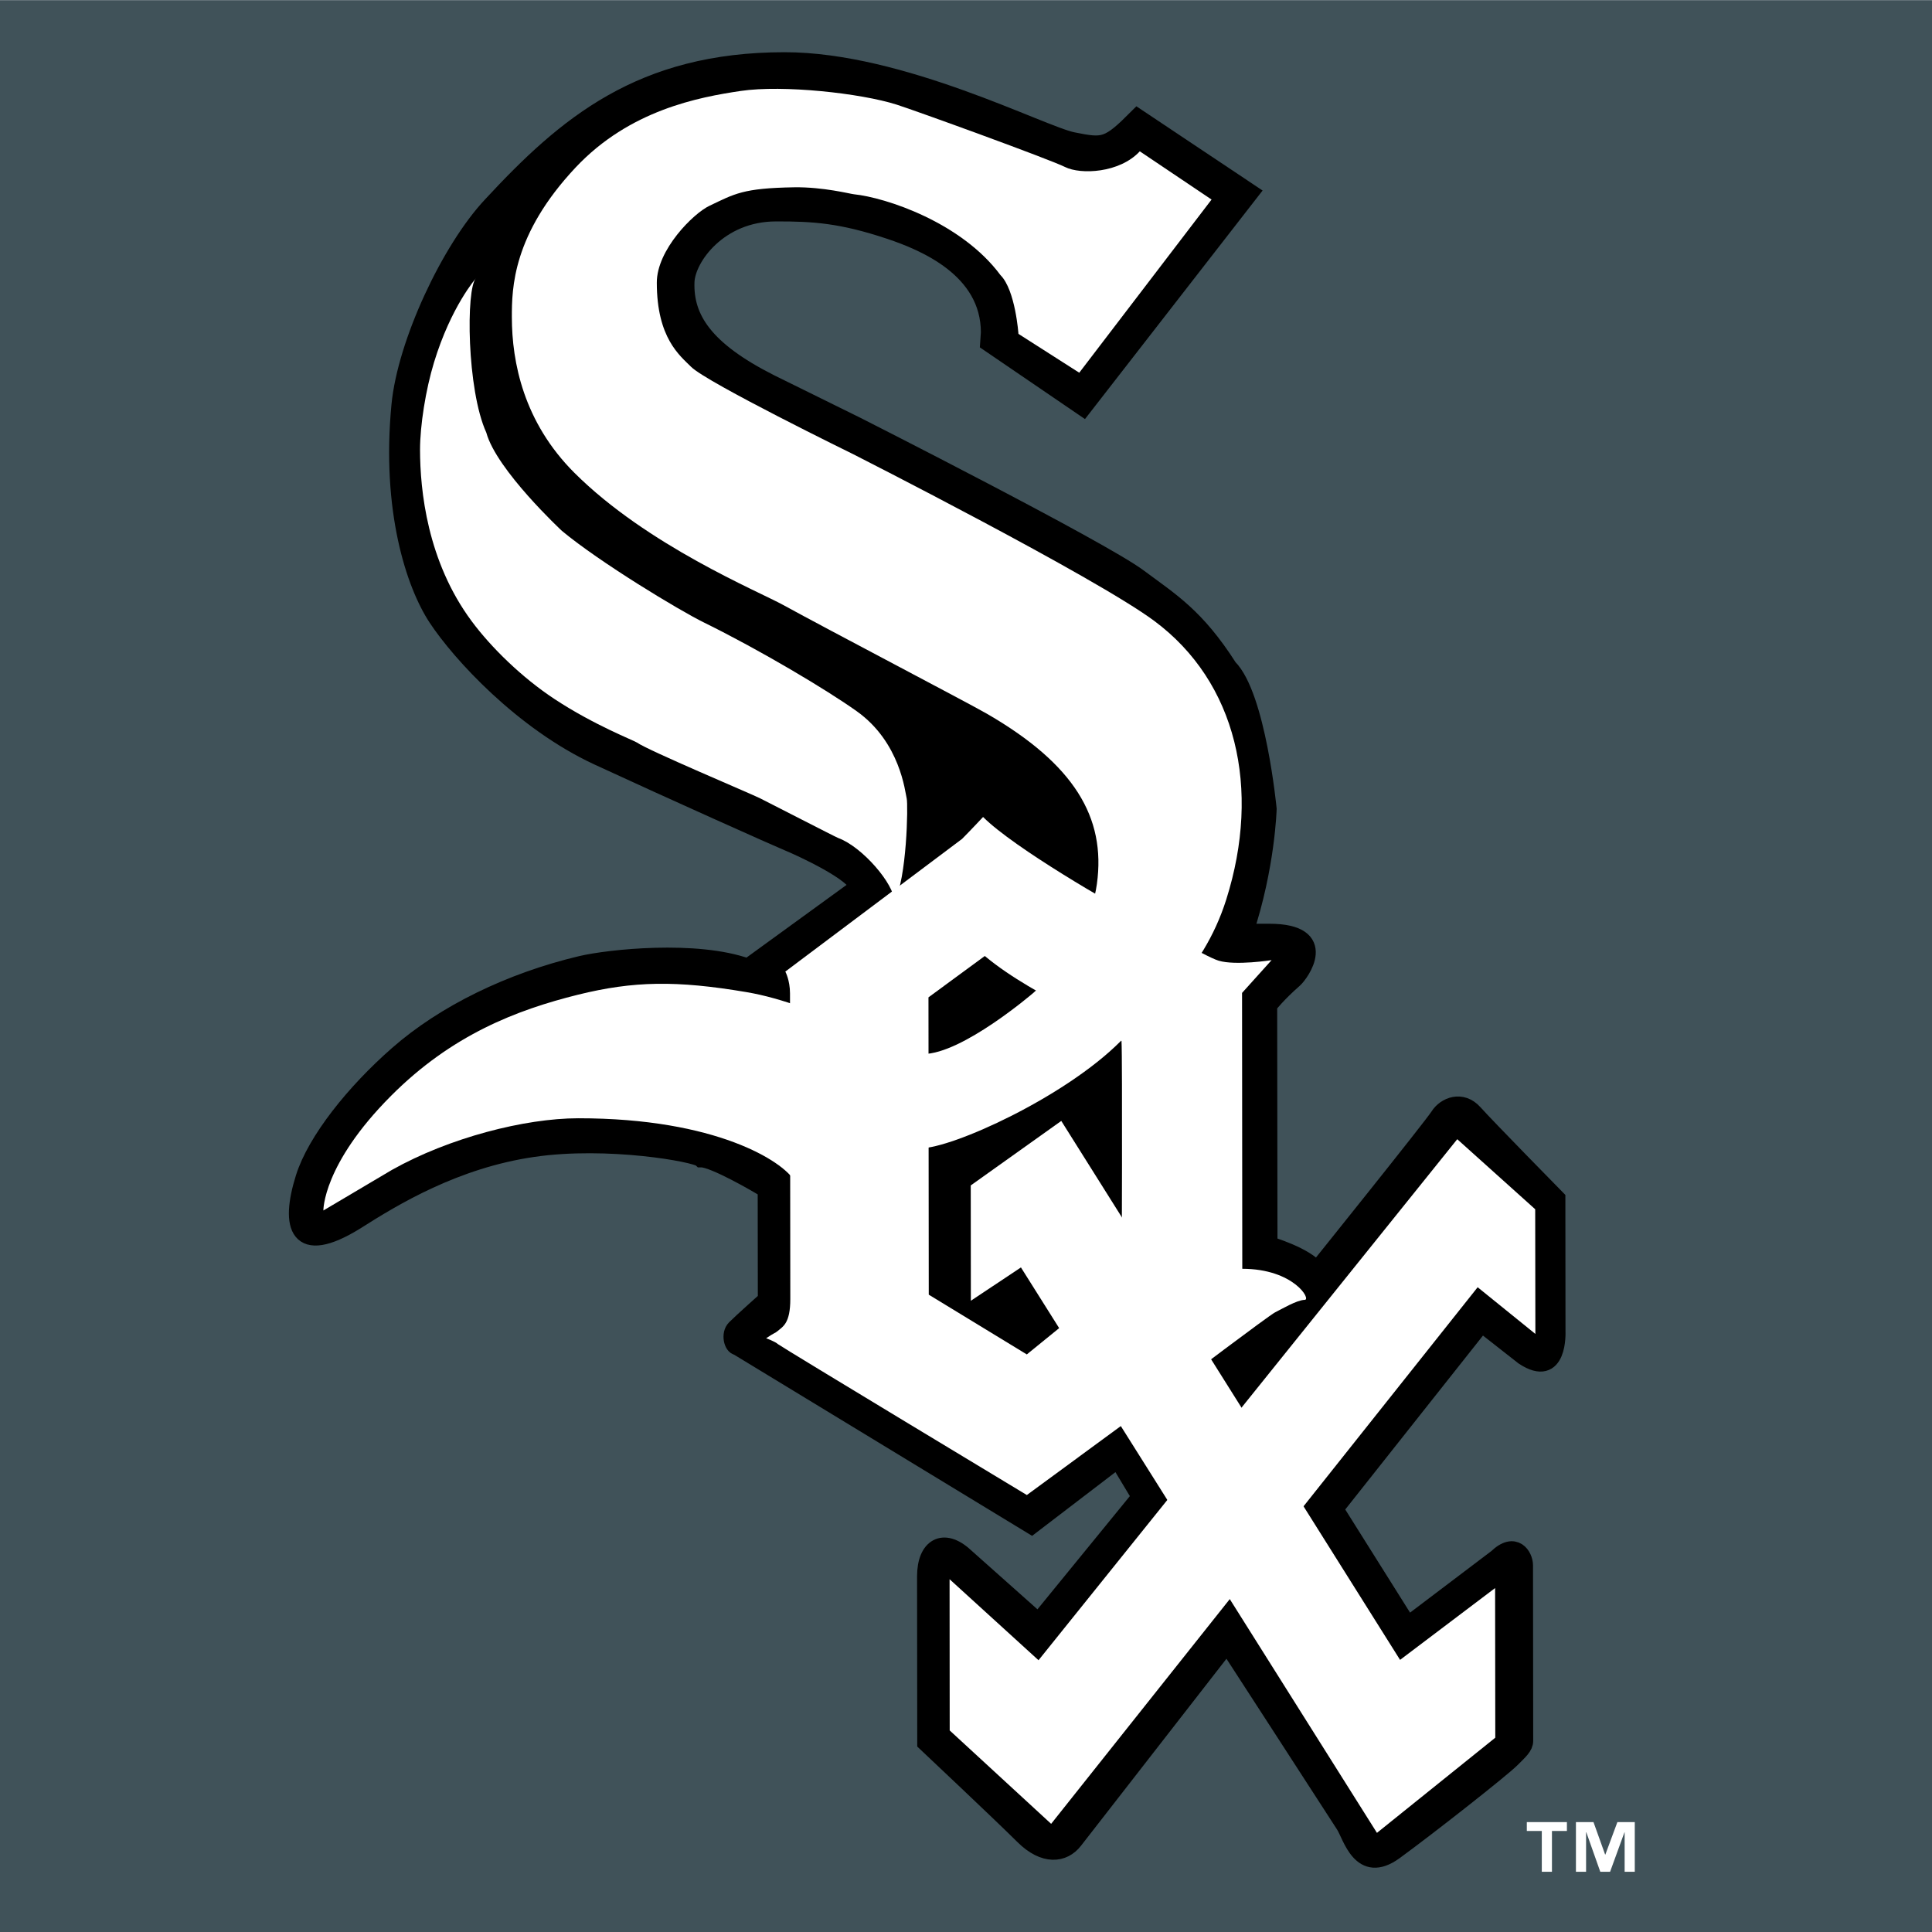
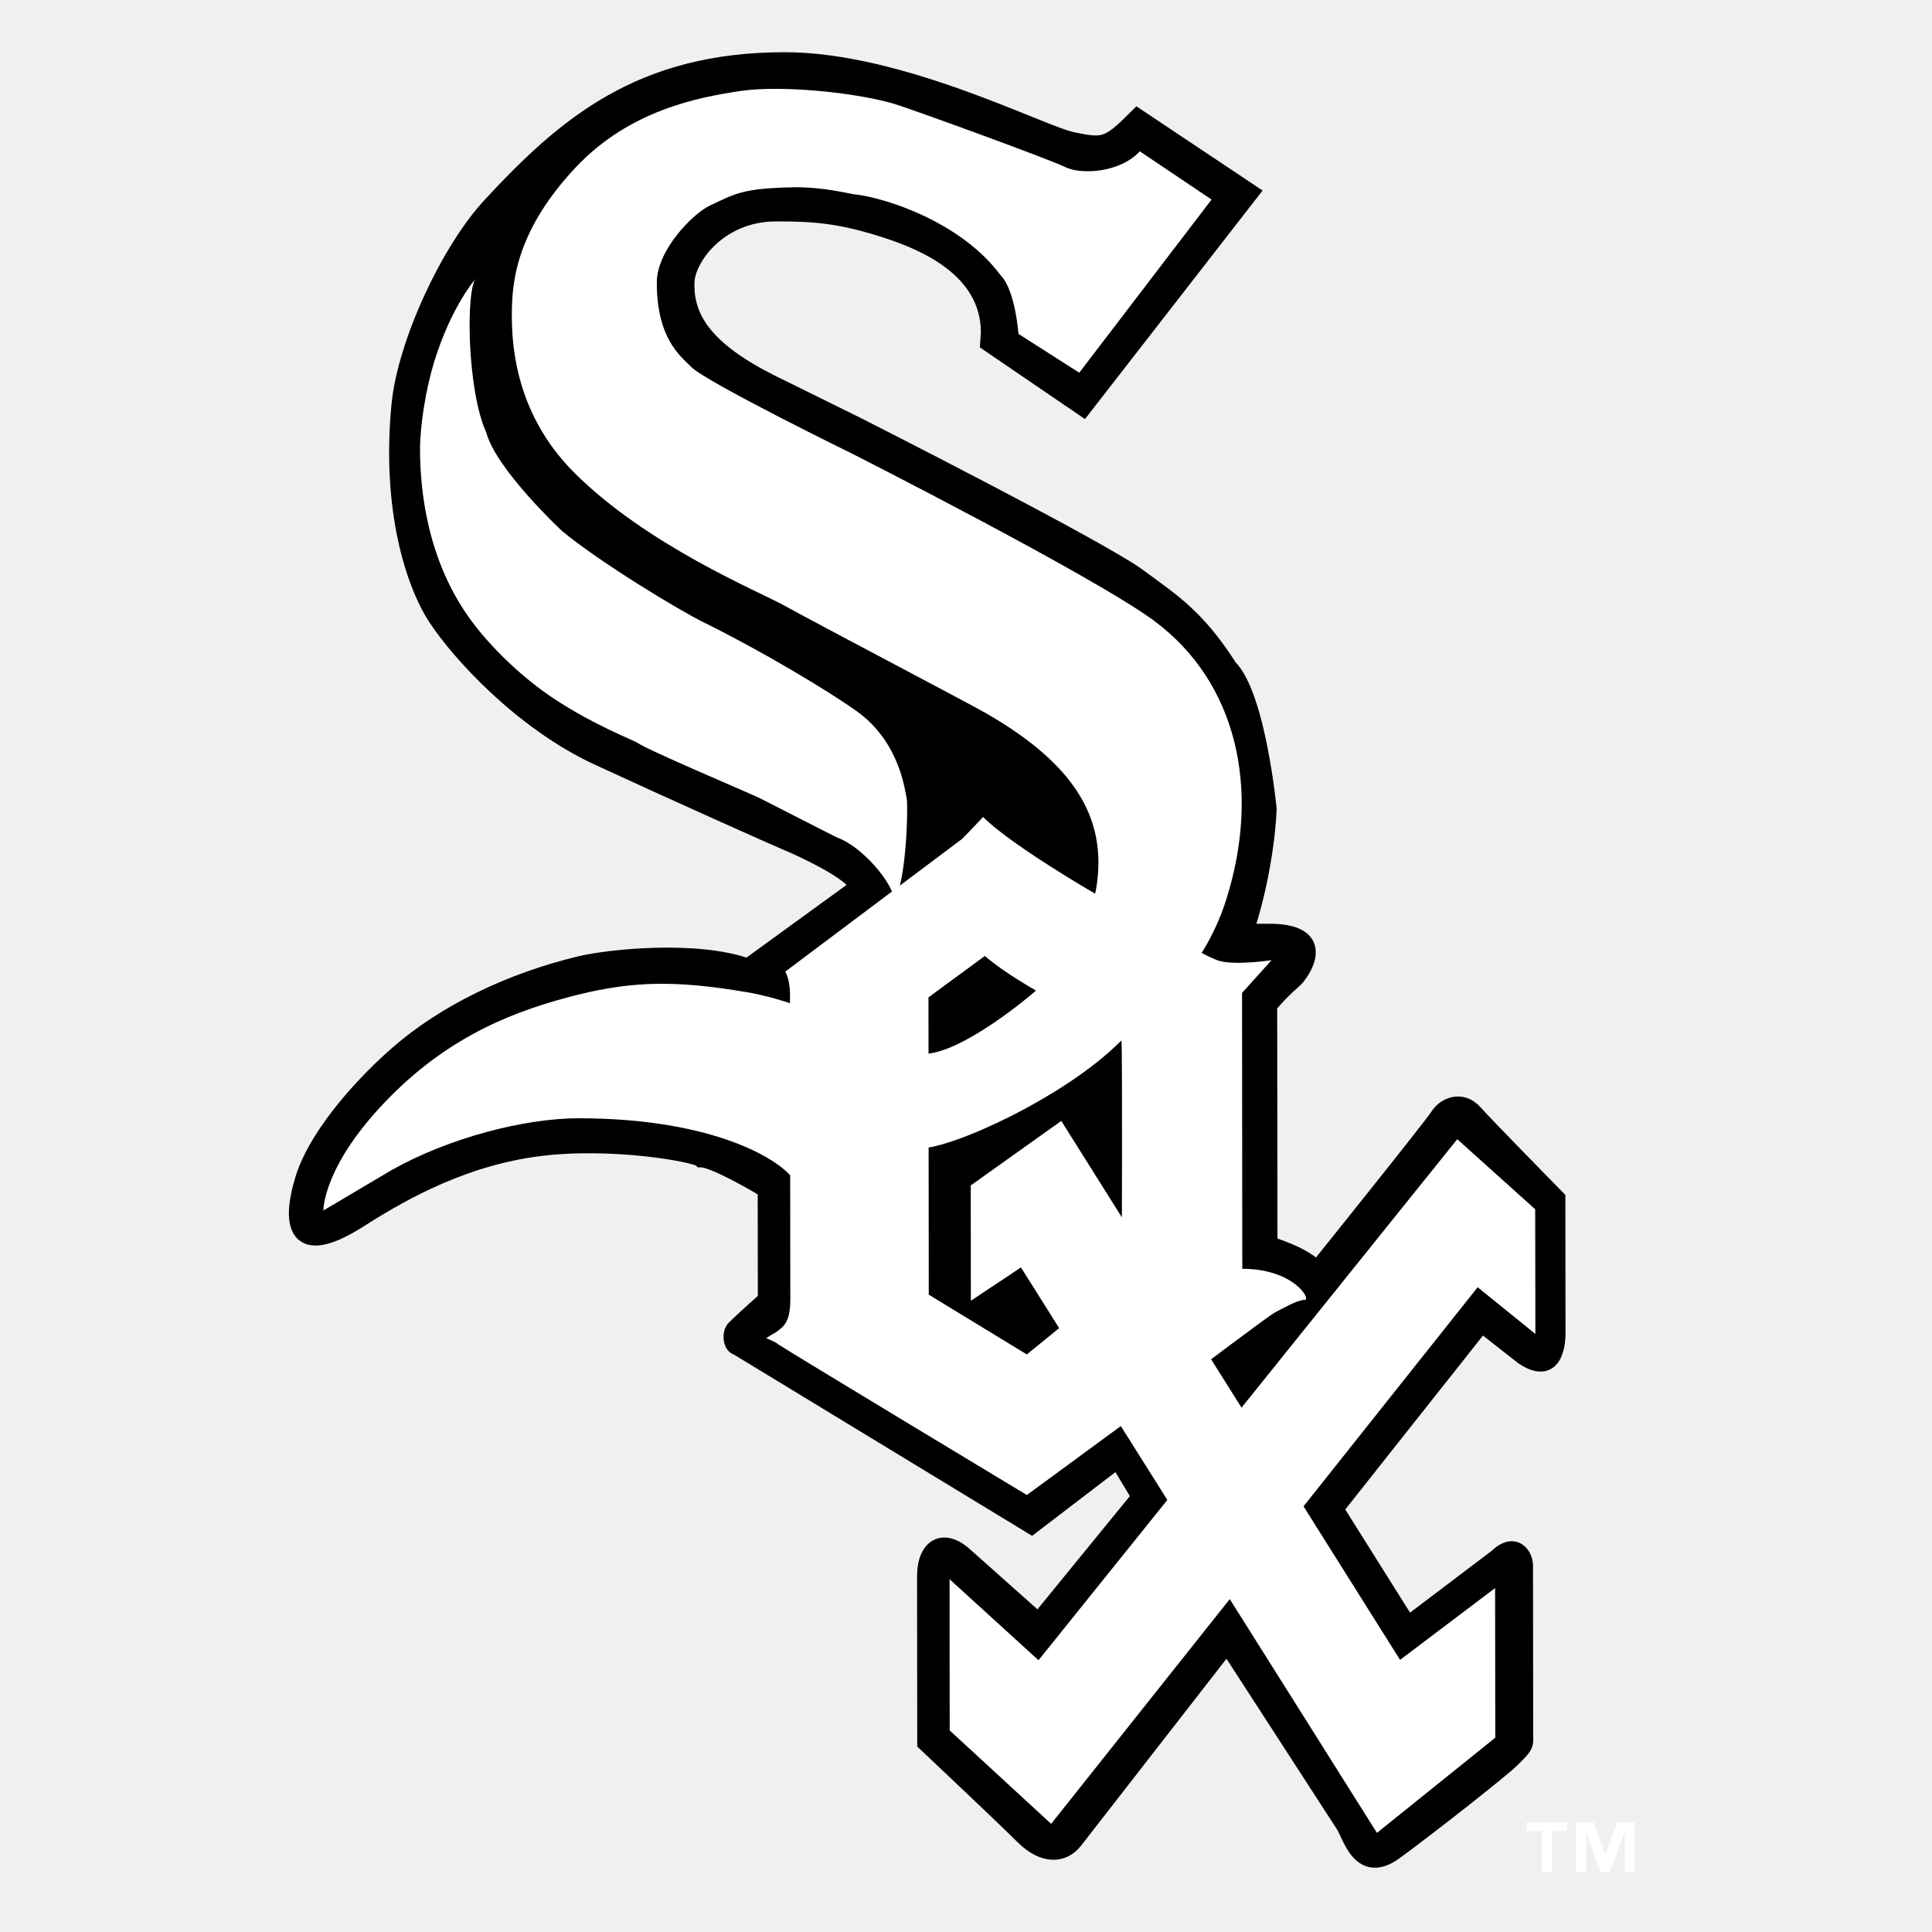
<svg xmlns="http://www.w3.org/2000/svg" version="1.1" id="Layer_1" x="0px" y="0px" width="250px" height="250px" viewBox="0 0 250 250" style="enable-background:new 0 0 250 250;" xml:space="preserve">
  <g>
-     <rect y="0.02" style="fill:#405259;" width="250" height="250" />
+     <rect y="0.02" style="fill:#40525900;" width="250" height="250" />
    <path d="M197.319,225.255c0,0.785-0.68,1.357-1.717,2.396c-1.274,1.281-10.682,8.682-15.114,11.917   c-4.433,3.228-5.653-1.983-6.554-3.388c-1.915-2.976-15.151-23.392-15.151-23.392s-18.334,23.567-19.745,25.383   c-1.403,1.823-3.929,2.121-6.649-0.595c-2.678-2.671-12.623-12.039-12.623-12.039s-0.015-17.586-0.023-21.561   c0-3.838,2.354-5.196,5.139-2.625l9.487,8.445l13.146-16.105l-2.877-4.783l-11.153,8.529L95.409,174.29   c-0.652-0.054-1.06-1.671-0.301-2.426c0.854-0.862,4.032-3.692,4.032-3.692l-0.019-14.222c-1.106-0.702-6.756-3.968-8.373-3.968   c-0.679-0.687-12.093-2.762-21.771-1.342c-10.083,1.465-18.013,6.286-22.896,9.392c-7.656,4.745-8.732,0.663-6.76-5.623   c1.507-4.822,6.52-11.093,12.116-15.991c6.035-5.295,14.557-9.468,23.754-11.65c3.582-0.847,14.923-2.067,21.583,0.344l14.179-10.3   c0-1.725-7.48-5.158-8.983-5.768c-1.446-0.595-14.896-6.607-24.612-11.101c-9.743-4.517-17.838-13.367-20.867-17.967   c-2.861-4.341-6.062-13.977-4.764-27.527c0.771-8.057,6.466-20.203,11.837-25.925c9.67-10.429,19.378-18.677,37.933-18.692   c15.129-0.015,33.284,9.544,37.327,10.346c4.028,0.809,4.532,0.809,8.362-3.037l14.633,9.766l-21.652,27.862l-12.26-8.362   l0.095-1.389c-0.008-8.186-8.403-11.642-12.867-13.138c-6.256-2.09-9.888-2.319-14.725-2.304c-7.366,0-11.509,5.783-11.62,8.903   c-0.172,4.738,2.457,8.766,10.833,13.008l11.2,5.524c0,0,31.647,16.022,36.53,19.668c4.135,3.083,7.431,5.028,11.673,11.673   c3.685,3.685,5.096,18.326,5.096,18.326s-0.198,7.461-3.013,15.938l3.128-0.007c8.064-0.008,4.035,5.447,3.234,6.149   c-2.144,1.877-3.28,3.342-3.28,3.342l0.038,30.952c0,0,4.791,1.404,6.149,3.273c0,0,14.907-18.555,15.762-19.913   c0.87-1.381,3.021-2.228,4.639-0.411c1.618,1.815,10.704,11.063,10.704,11.063l0.016,17.212c0,0,0.313,6.386-4.372,3.28   l-5.409-4.242l-18.959,23.941l9.415,14.984l11.489-8.698c2.381-2.304,3.632-0.198,3.632,1.008" />
    <path style="fill:none;stroke:#000000;stroke-width:2.152;" d="M197.319,225.255c0,0.785-0.68,1.357-1.717,2.396   c-1.274,1.281-10.682,8.682-15.114,11.917c-4.433,3.228-5.653-1.983-6.554-3.388c-1.915-2.976-15.151-23.392-15.151-23.392   s-18.334,23.567-19.745,25.383c-1.403,1.823-3.929,2.121-6.649-0.595c-2.678-2.671-12.623-12.039-12.623-12.039   s-0.015-17.586-0.023-21.561c0-3.838,2.354-5.196,5.139-2.625l9.487,8.445l13.146-16.105l-2.877-4.783l-11.153,8.529L95.409,174.29   c-0.652-0.054-1.06-1.671-0.301-2.426c0.854-0.862,4.032-3.692,4.032-3.692l-0.019-14.222c-1.106-0.702-6.756-3.968-8.373-3.968   c-0.679-0.687-12.093-2.762-21.771-1.342c-10.083,1.465-18.013,6.286-22.896,9.392c-7.656,4.745-8.732,0.663-6.76-5.623   c1.507-4.822,6.52-11.093,12.116-15.991c6.035-5.295,14.557-9.468,23.754-11.65c3.582-0.847,14.923-2.067,21.583,0.344l14.179-10.3   c0-1.725-7.48-5.158-8.983-5.768c-1.446-0.595-14.896-6.607-24.612-11.101c-9.743-4.517-17.838-13.367-20.867-17.967   c-2.861-4.341-6.062-13.977-4.764-27.527c0.771-8.057,6.466-20.203,11.837-25.925c9.67-10.429,19.378-18.677,37.933-18.692   c15.129-0.015,33.284,9.544,37.327,10.346c4.028,0.809,4.532,0.809,8.362-3.037l14.633,9.766l-21.652,27.862l-12.26-8.362   l0.095-1.389c-0.008-8.186-8.403-11.642-12.867-13.138c-6.256-2.09-9.888-2.319-14.725-2.304c-7.366,0-11.509,5.783-11.62,8.903   c-0.172,4.738,2.457,8.766,10.833,13.008l11.2,5.524c0,0,31.647,16.022,36.53,19.668c4.135,3.083,7.431,5.028,11.673,11.673   c3.685,3.685,5.096,18.326,5.096,18.326s-0.198,7.461-3.013,15.938l3.128-0.007c8.064-0.008,4.035,5.447,3.234,6.149   c-2.144,1.877-3.28,3.342-3.28,3.342l0.038,30.952c0,0,4.791,1.404,6.149,3.273c0,0,14.907-18.555,15.762-19.913   c0.87-1.381,3.021-2.228,4.639-0.411c1.618,1.815,10.704,11.063,10.704,11.063l0.016,17.212c0,0,0.313,6.386-4.372,3.28   l-5.409-4.242l-18.959,23.941l9.415,14.984l11.489-8.698c2.381-2.304,3.632-0.198,3.632,1.008L197.319,225.255z" />
    <path style="fill:#FFFFFF;" d="M72.716,68.699c4.921,4.089,15.209,10.3,18.368,11.849c7.366,3.624,15.942,8.751,19.775,11.482   c5.653,4.028,6.26,10.482,6.466,11.284c0.202,0.801,0.015,10.49-1.598,13.313c-0.004-2.22-4.139-7.049-7.271-8.194   c-0.335-0.122-8.88-4.524-10.09-5.127c-1.213-0.61-14.526-6.21-15.938-7.217c-0.354-0.259-5.535-2.243-10.669-5.63   c-4.208-2.77-8.194-6.661-10.731-10.086c-5.752-7.751-6.668-16.937-6.676-22.171c0-3.128,0.725-7.751,1.809-11.307   C58.373,39.639,61.592,36,61.592,36c-1.309,1.32-1.194,14.427,1.335,19.974C64.236,60.811,72.716,68.699,72.716,68.699" />
    <path style="fill:#FFFFFF;" d="M127.209,105.717c4.039,4.036,16.956,11.452,19.375,12.665c2.418,1.206,9.27,5.371,11.101,5.928   c2.197,0.664,6.858-0.069,6.858-0.069l-3.822,4.242l0.03,35.698c6.653,0,8.973,4.021,8.072,4.021   c-1.007,0.015-3.021,1.221-3.83,1.617c-0.809,0.412-12.299,9.095-12.299,9.095l-19.821,14.541c0,0-31.41-18.936-32.218-19.531   c-0.302-0.305-1.515-0.755-1.515-0.755c0.958-0.656,1.19-0.68,1.465-0.916c0.706-0.603,1.663-0.999,1.66-4.173   c0-0.809-0.039-39.536-0.039-39.536c-0.003-1.716-0.606-2.822-0.606-2.822l22.869-17.167   C125.549,107.495,127.209,105.717,127.209,105.717" />
    <path d="M120.277,129.124l7.152-5.249c6.664,5.539,17.452,9.369,17.56,10.88c0.13,1.907,0.03,30.456,0.03,30.456l-12.161,9.888   l-12.543-7.645" />
    <path style="fill:none;stroke:#000000;stroke-width:0.267;" d="M120.277,129.124l7.152-5.249c6.664,5.539,17.452,9.369,17.56,10.88   c0.13,1.907,0.03,30.456,0.03,30.456l-12.161,9.888l-12.543-7.645L120.277,129.124z" />
    <path style="fill:#FFFFFF;" d="M129.463,35.603c1.931,1.93,2.323,7.599,2.323,7.599l7.87,5.027l17.12-22.407l-9.285-6.241   c-2.616,2.823-7.659,3.037-9.674,2.03c-2.015-1.007-19.337-7.294-21.79-8.072c-4.643-1.48-14.725-2.579-20.172-1.771   c-5.443,0.809-14.385,2.472-21.37,9.903c-8.156,8.682-8.255,15.64-8.251,19.371c0.004,5.852,1.53,13.58,8.087,20.134   c9.453,9.43,23.815,15.335,27.046,17.12c5.737,3.159,23.819,12.604,26.432,14.115c11.101,6.447,15.343,13.298,14.138,21.973   c-1.114,8.049-8.255,14.122-8.255,14.122s-9.163,7.874-14.206,7.882c-3.636,0-13.386-6.409-22.896-8.011   c-9.083-1.534-14.603-1.435-21.782,0.335c-7.969,1.983-16.338,5.203-24.193,13.085c-8.869,8.888-8.759,14.839-8.759,14.839   l8.865-5.249c7.416-4.166,17.186-6.676,24.098-6.684c17.952-0.015,26.527,5.623,27.943,8.042c1.468,2.51,16.334-4.15,16.334-4.15   c4.169-0.008,18.7-6.623,25.902-13.84c3.677-3.686,10.582-8.515,13.694-18.372c4.524-14.328,1.32-28.137-9.315-36.033   c-7.667-5.699-38.944-21.568-38.944-21.568s-18.943-9.27-20.988-11.307c-1.465-1.465-4.44-3.731-4.444-10.895   c-0.011-4.265,4.746-8.972,6.794-9.941c3.277-1.564,4.349-2.297,10.986-2.403c3.757-0.054,7.24,0.854,7.721,0.9   C114.624,25.563,124.413,28.782,129.463,35.603" />
    <polyline style="fill:#FFFFFF;" points="125.614,153.394 137.329,145.047 181.168,214.787 193.466,205.494 193.489,224.857    178.177,237.172 132.11,164.006 125.629,168.316  " />
    <polyline style="fill:#FFFFFF;" points="188.568,147.412 198.654,156.476 198.677,172.611 191.208,166.569 136.017,236.004    122.891,223.919 122.875,204.35 134.384,214.833  " />
    <path style="fill:#FFFFFF;" d="M211.54,242.207h-1.313v-5.111h-0.022l-1.861,5.111h-1.267l-1.809-5.111h-0.03v5.111h-1.313v-6.424   h2.273l1.504,4.196h0.03l1.556-4.196h2.251 M202.759,236.928h-1.938v5.279h-1.313v-5.279h-1.938v-1.145h5.188V236.928z" />
  </g>
</svg>
